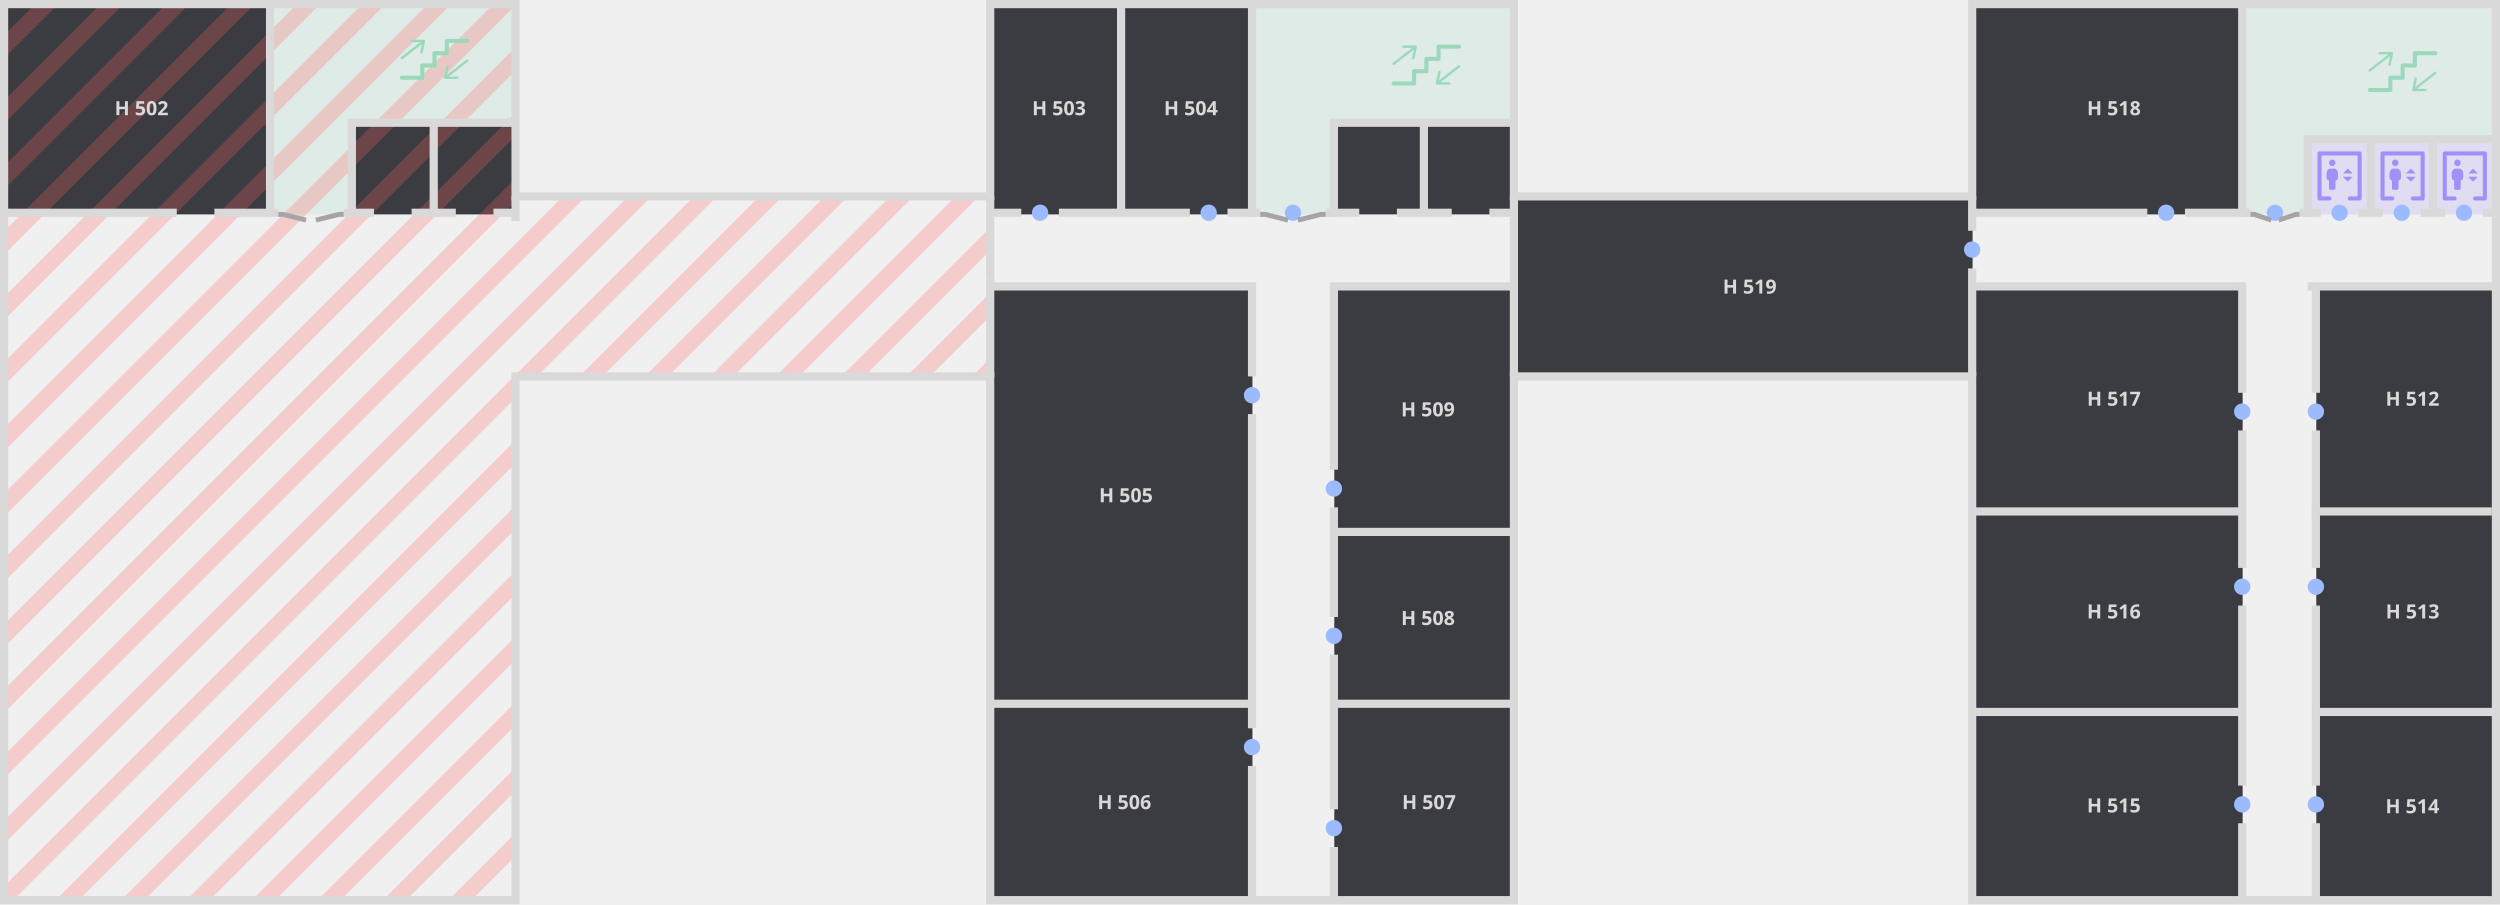
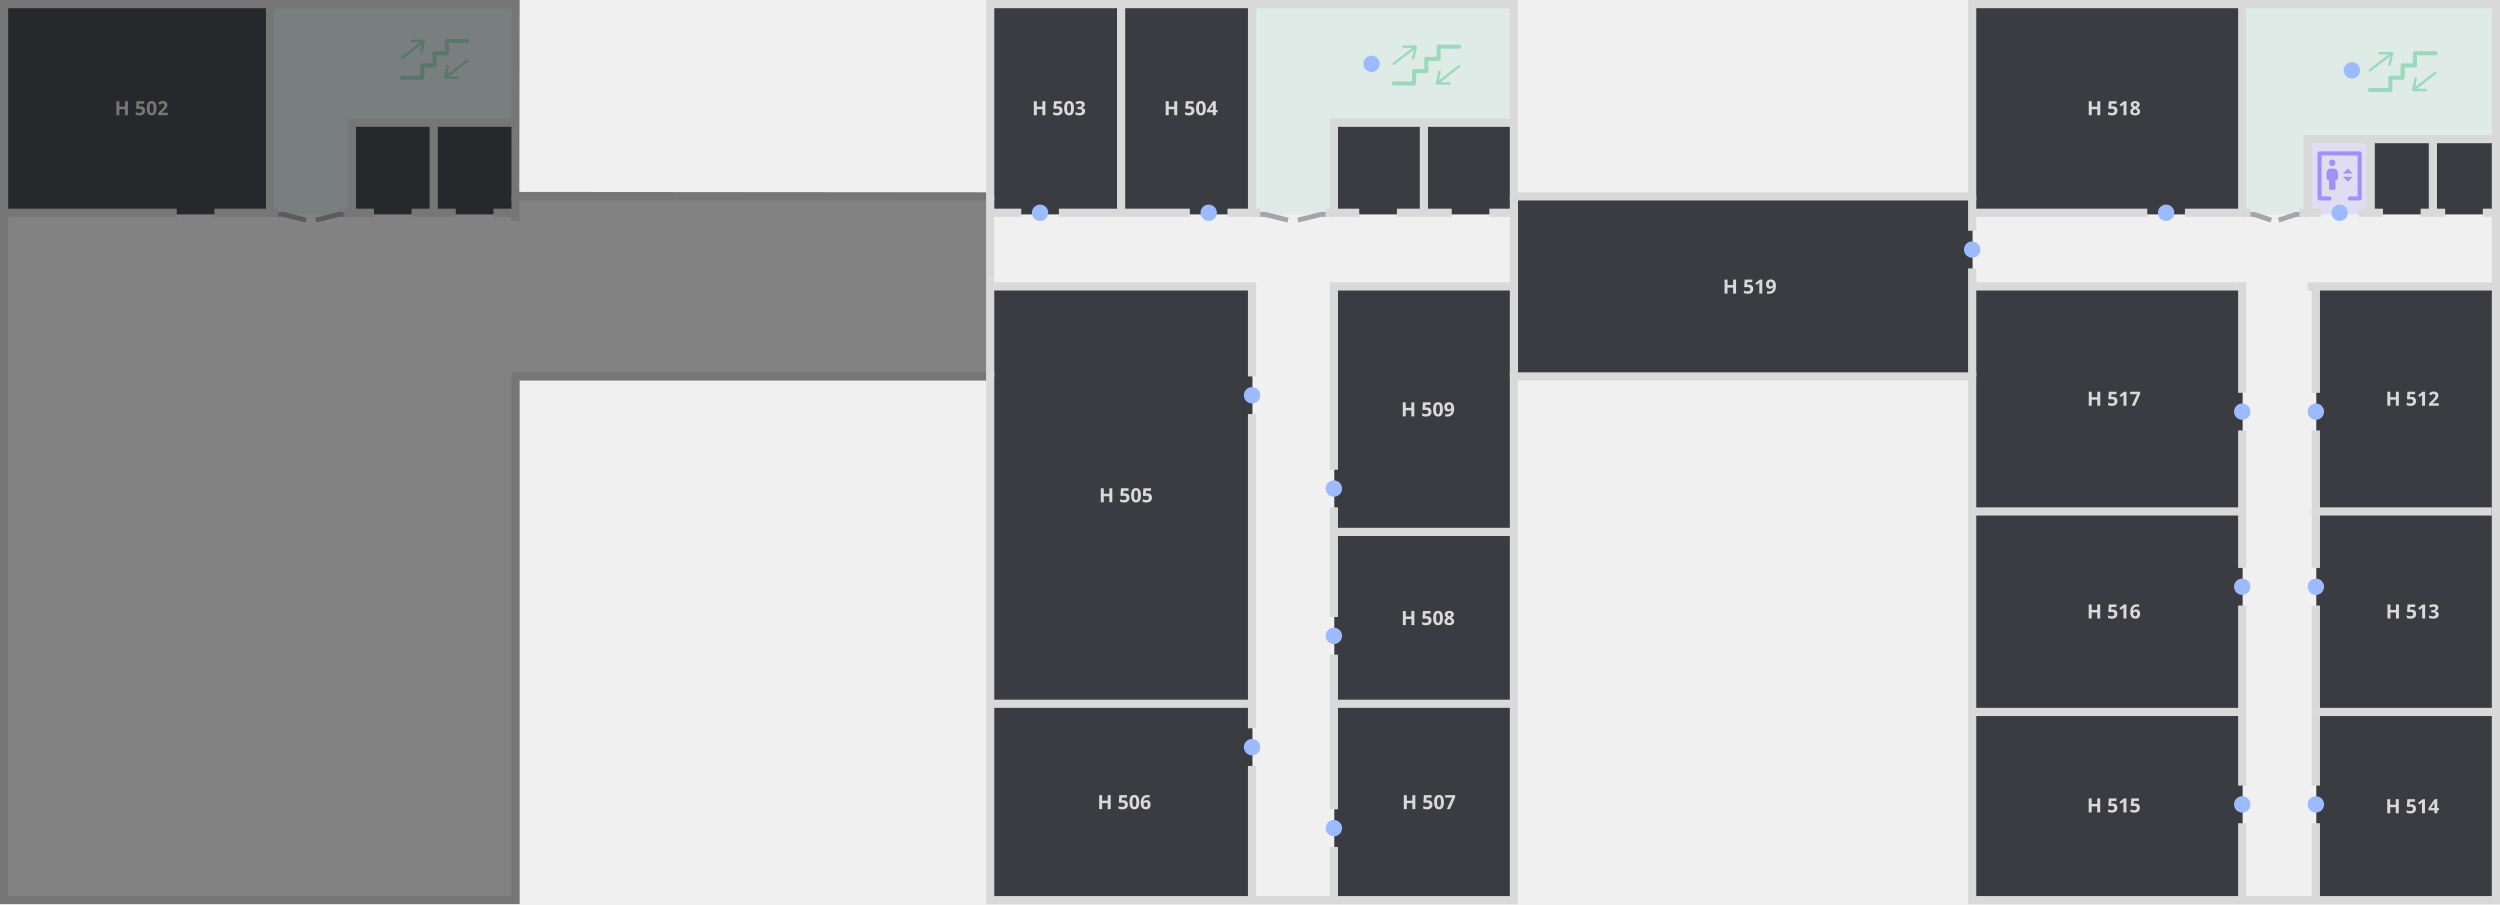
<svg xmlns="http://www.w3.org/2000/svg" width="3055" height="1105" viewBox="0 0 3055 1105" fill="none">
  <g id="N-5" clip-path="url(#clip0_2069_395)">
    <g id="Spaces">
      <rect id="!n-5-4" x="1740.5" y="152" width="110" height="110" fill="#3B3C41" />
      <rect id="!n-5-3" x="1630.5" y="152" width="110" height="110" fill="#3B3C41" />
      <rect id="!n-5-2" x="530.5" y="152" width="100" height="110" fill="#3B3C41" />
      <rect id="!n-5-1" x="430.5" y="152" width="100" height="110" fill="#3B3C41" />
      <rect id="!n-502" x="5.5" y="7" width="325" height="255" fill="#3B3C41" />
      <path id="!n-2-stair-3" opacity="0.2" d="M330.5 7H630.5V152H430.5V262H330.5V7Z" fill="#9CD9BC" />
      <path id="n-5-stair-1" opacity="0.2" d="M2740.5 7H3050.5V172H2820.5V262H2740.5V7Z" fill="#9CD9BC" />
      <path id="n-5-stair-2" opacity="0.2" d="M1530.5 7H1850.5V152H1630.5V262H1530.5V7Z" fill="#9CD9BC" />
-       <rect id="n-5-lift-2" opacity="0.2" x="2973.5" y="172" width="77" height="90" fill="#A091F8" />
-       <rect id="n-5-lift-2_2" opacity="0.2" x="2897.5" y="172" width="76" height="90" fill="#A091F8" />
+       <rect id="!n-5-lift-3" x="2973.5" y="172" width="77" height="90" fill="#3B3C41" />
+       <rect id="!n-5-lift-2" x="2897.5" y="172" width="76" height="90" fill="#3B3C41" />
      <rect id="n-5-lift-1" opacity="0.2" x="2820.5" y="172" width="77" height="90" fill="#A091F8" />
      <rect id="n-519" x="1850.5" y="242" width="560" height="220" fill="#3B3C41" />
      <rect id="n-518" x="2410.5" y="7" width="330" height="255" fill="#3B3C41" />
      <rect id="n-517" x="2410.5" y="352" width="330" height="275" fill="#3B3C41" />
      <rect id="n-516" x="2410.5" y="627" width="330" height="245" fill="#3B3C41" />
      <rect id="n-515" x="2410.5" y="872" width="330" height="230" fill="#3B3C41" />
      <rect id="n-514" x="2830.5" y="872" width="220" height="230" fill="#3B3C41" />
      <rect id="n-513" x="2830.5" y="627" width="220" height="245" fill="#3B3C41" />
      <rect id="n-512" x="2830.5" y="352" width="220" height="275" fill="#3B3C41" />
      <rect id="n-508" x="1630.5" y="652" width="220" height="210" fill="#3B3C41" />
      <rect id="n-509" x="1630.5" y="352" width="220" height="300" fill="#3B3C41" />
      <rect id="n-507" x="1630.5" y="862" width="220" height="240" fill="#3B3C41" />
      <rect id="n-506" x="1210.5" y="862" width="320" height="240" fill="#3B3C41" />
      <rect id="n-505" x="1210.5" y="352" width="320" height="510" fill="#3B3C41" />
      <rect id="n-504" x="1370.5" y="7" width="160" height="255" fill="#3B3C41" />
      <rect id="n-503" x="1210.5" y="7" width="160" height="255" fill="#3B3C41" />
-       <g id="Mask group">
-         <mask id="mask0_2069_395" style="mask-type:alpha" maskUnits="userSpaceOnUse" x="-2886" y="-370" width="6198" height="2038">
-           <g id="Frame 1">
-             <g id="Group 27">
-               <path id="Vector 337" d="M24 -362L-1998 1660" stroke="#FF5F5F" stroke-opacity="0.5" stroke-width="20" />
-               <path id="Vector 338" d="M104 -362L-1918 1660" stroke="#FF5F5F" stroke-opacity="0.5" stroke-width="20" />
-               <path id="Vector 339" d="M184 -362L-1838 1660" stroke="#FF5F5F" stroke-opacity="0.5" stroke-width="20" />
-               <path id="Vector 340" d="M264 -362L-1758 1660" stroke="#FF5F5F" stroke-opacity="0.5" stroke-width="20" />
-               <path id="Vector 341" d="M344 -362L-1678 1660" stroke="#FF5F5F" stroke-opacity="0.5" stroke-width="20" />
-               <path id="Vector 342" d="M424 -362L-1598 1660" stroke="#FF5F5F" stroke-opacity="0.5" stroke-width="20" />
-               <path id="Vector 343" d="M504 -362L-1518 1660" stroke="#FF5F5F" stroke-opacity="0.5" stroke-width="20" />
-               <path id="Vector 344" d="M584 -362L-1438 1660" stroke="#FF5F5F" stroke-opacity="0.5" stroke-width="20" />
-               <path id="Vector 345" d="M664 -362L-1358 1660" stroke="#FF5F5F" stroke-opacity="0.5" stroke-width="20" />
-               <path id="Vector 346" d="M744 -362L-1278 1660" stroke="#FF5F5F" stroke-opacity="0.5" stroke-width="20" />
-               <path id="Vector 347" d="M824 -362L-1198 1660" stroke="#FF5F5F" stroke-opacity="0.5" stroke-width="20" />
-               <path id="Vector 348" d="M904 -362L-1118 1660" stroke="#FF5F5F" stroke-opacity="0.5" stroke-width="20" />
-               <path id="Vector 349" d="M984 -362L-1038 1660" stroke="#FF5F5F" stroke-opacity="0.5" stroke-width="20" />
-               <path id="Vector 350" d="M1064 -362L-958 1660" stroke="#FF5F5F" stroke-opacity="0.5" stroke-width="20" />
-               <path id="Vector 351" d="M1144 -362L-878 1660" stroke="#FF5F5F" stroke-opacity="0.5" stroke-width="20" />
-               <path id="Vector 352" d="M1224 -362L-798 1660" stroke="#FF5F5F" stroke-opacity="0.5" stroke-width="20" />
-               <path id="Vector 353" d="M1304 -362L-718 1660" stroke="#FF5F5F" stroke-opacity="0.5" stroke-width="20" />
-               <path id="Vector 354" d="M1384 -362L-638 1660" stroke="#FF5F5F" stroke-opacity="0.5" stroke-width="20" />
-               <path id="Vector 355" d="M1464 -362L-558 1660" stroke="#FF5F5F" stroke-opacity="0.5" stroke-width="20" />
-               <path id="Vector 356" d="M1544 -362L-478 1660" stroke="#FF5F5F" stroke-opacity="0.5" stroke-width="20" />
-               <path id="Vector 357" d="M1624 -362L-398 1660" stroke="#FF5F5F" stroke-opacity="0.5" stroke-width="20" />
-               <path id="Vector 358" d="M1704 -362L-318 1660" stroke="#FF5F5F" stroke-opacity="0.5" stroke-width="20" />
-               <path id="Vector 359" d="M1784 -362L-238 1660" stroke="#FF5F5F" stroke-opacity="0.5" stroke-width="20" />
-               <path id="Vector 360" d="M1864 -362L-158 1660" stroke="#FF5F5F" stroke-opacity="0.5" stroke-width="20" />
-               <path id="Vector 361" d="M1944 -362L-78 1660" stroke="#FF5F5F" stroke-opacity="0.5" stroke-width="20" />
-               <path id="Vector 362" d="M2024 -362L2 1660" stroke="#FF5F5F" stroke-opacity="0.5" stroke-width="20" />
-               <path id="Vector 363" d="M2104 -362L82 1660" stroke="#FF5F5F" stroke-opacity="0.5" stroke-width="20" />
-               <path id="Vector 364" d="M2184 -362L162 1660" stroke="#FF5F5F" stroke-opacity="0.5" stroke-width="20" />
-               <path id="Vector 365" d="M2264 -362L242 1660" stroke="#FF5F5F" stroke-opacity="0.5" stroke-width="20" />
-               <path id="Vector 366" d="M2344 -362L322 1660" stroke="#FF5F5F" stroke-opacity="0.5" stroke-width="20" />
-               <path id="Vector 367" d="M2424 -362L402 1660" stroke="#FF5F5F" stroke-opacity="0.5" stroke-width="20" />
-               <path id="Vector 368" d="M2504 -362L482 1660" stroke="#FF5F5F" stroke-opacity="0.5" stroke-width="20" />
-               <path id="Vector 369" d="M2584 -362L562 1660" stroke="#FF5F5F" stroke-opacity="0.5" stroke-width="20" />
-               <path id="Vector 370" d="M2664 -362L642 1660" stroke="#FF5F5F" stroke-opacity="0.5" stroke-width="20" />
-               <path id="Vector 371" d="M2744 -362L722 1660" stroke="#FF5F5F" stroke-opacity="0.5" stroke-width="20" />
-               <path id="Vector 372" d="M2824 -362L802 1660" stroke="#FF5F5F" stroke-opacity="0.5" stroke-width="20" />
-               <path id="Vector 373" d="M2904 -362L882 1660" stroke="#FF5F5F" stroke-opacity="0.5" stroke-width="20" />
-               <path id="Vector 374" d="M2984 -362L962 1660" stroke="#FF5F5F" stroke-opacity="0.5" stroke-width="20" />
-               <path id="Vector 375" d="M3064 -362L1042 1660" stroke="#FF5F5F" stroke-opacity="0.5" stroke-width="20" />
-               <path id="Vector 376" d="M3144 -362L1122 1660" stroke="#FF5F5F" stroke-opacity="0.5" stroke-width="20" />
-               <path id="Vector 377" d="M3224 -362L1202 1660" stroke="#FF5F5F" stroke-opacity="0.5" stroke-width="20" />
-               <path id="Vector 378" d="M3304 -362L1282 1660" stroke="#FF5F5F" stroke-opacity="0.5" stroke-width="20" />
-             </g>
-           </g>
-         </mask>
-         <g mask="url(#mask0_2069_395)">
-           <path id="Rectangle 243" d="M5.5 7H630.5V242H1210.5V462H630.5V1101H5.5V7Z" fill="#FF5F5F" fill-opacity="0.5" />
-         </g>
-       </g>
    </g>
    <g id="Walls">
      <path id="Vneskniy kontur" d="M630 5H5V1100H630V460H1210V1100H1850V460H2410V1100H3050V5H2410V240H1850V5H1210V240H630V5Z" stroke="#D9D9D9" stroke-width="10" />
      <path id="Vector 150" d="M1210 340L1210 350" stroke="#D9D9D9" stroke-width="10" />
      <path id="Vector 140" d="M1630 650H1850" stroke="#D9D9D9" stroke-width="10" />
      <path id="Vector 141" d="M1630 860H1850" stroke="#D9D9D9" stroke-width="10" />
      <path id="Vector 144" d="M1210 860H1530" stroke="#D9D9D9" stroke-width="10" />
      <path id="Vector 146" d="M1370 260V5" stroke="#D9D9D9" stroke-width="10" />
      <path id="Vector 149" d="M1740 150V260" stroke="#D9D9D9" stroke-width="10" />
      <path id="Subtract" fill-rule="evenodd" clip-rule="evenodd" d="M1535 5V260V265H1530H1500V255H1525V5H1535ZM1454 255V265H1294V255H1454ZM1248 255V265H1210V255H1248Z" fill="#D9D9D9" />
      <path id="Subtract_2" fill-rule="evenodd" clip-rule="evenodd" d="M1850 145H1630H1625V150L1625 260V265H1630H1661V255H1635L1635 155H1850V145ZM1774 265H1707V255H1774V265ZM1820 265H1850V255H1820V265Z" fill="#D9D9D9" />
      <path id="Vector 138" d="M1210 240L1210 340" stroke="#D9D9D9" stroke-width="10" />
      <path id="Vector 206" d="M630 240L630 270" stroke="#D9D9D9" stroke-width="10" />
      <path id="Subtract_3" fill-rule="evenodd" clip-rule="evenodd" d="M1205 345H1210H1530H1535V350V460H1525V355H1215V461H1205V350V345ZM1525 890V506H1535V890H1525ZM1525 936V1100H1535V936H1525Z" fill="#D9D9D9" />
      <path id="Subtract_4" fill-rule="evenodd" clip-rule="evenodd" d="M1630 345H1625V350V574H1635V355H1850V345H1630ZM1625 620V754H1635V620H1625ZM1625 989V800H1635V989H1625ZM1625 1035V1100H1635V1035H1625Z" fill="#D9D9D9" />
      <path id="Subtract_5" fill-rule="evenodd" clip-rule="evenodd" d="M1845 460L1845 240L1855 240L1855 460H1845Z" fill="#D9D9D9" />
      <path id="Subtract_6" fill-rule="evenodd" clip-rule="evenodd" d="M2405 328L2405 460H2415L2415 328H2405ZM2405 282H2415L2415 240H2405L2405 282Z" fill="#D9D9D9" />
      <path id="Vector 291" d="M2740 350H2410" stroke="#D9D9D9" stroke-width="10" />
      <path id="Vector 222" d="M2740 870H2410" stroke="#D9D9D9" stroke-width="10" />
      <path id="Vector 290" d="M2740 625H2410" stroke="#D9D9D9" stroke-width="10" />
      <path id="Vector 224" d="M3045 625L2825 625" stroke="#D9D9D9" stroke-width="10" />
      <path id="Vector 293" d="M3050 870L2830 870" stroke="#D9D9D9" stroke-width="10" />
      <path id="Subtract_7" fill-rule="evenodd" clip-rule="evenodd" d="M325 5V255H262V265H330H335V260V5H325ZM216 265V255H5V265H216Z" fill="#D9D9D9" />
      <path id="Vector 214" d="M530 150L530 260" stroke="#D9D9D9" stroke-width="10" />
      <path id="Subtract_8" fill-rule="evenodd" clip-rule="evenodd" d="M2745 260V5H2735V255H2670V265H2740H2745V260ZM2624 265V255H2410V265H2624Z" fill="#D9D9D9" />
      <path id="Vector 227" d="M2973 170V260" stroke="#D9D9D9" stroke-width="10" />
      <path id="Vector 226" d="M2897 170V260" stroke="#D9D9D9" stroke-width="10" />
      <path id="Subtract_9" fill-rule="evenodd" clip-rule="evenodd" d="M2820 165L2815 165V170V260V265H2820H2836L2836 255H2825V175L3050 175V165L2820 165ZM2958 265H2988V255H2958V265ZM2912 265V255H2882V265H2912ZM3050 265H3034V255H3050V265Z" fill="#D9D9D9" />
      <path id="Subtract_10" fill-rule="evenodd" clip-rule="evenodd" d="M2830 345H2825V350V480H2835V355H3050V345H2830ZM2835 526H2825V694H2835V526ZM2825 740V960H2835V740H2825ZM2825 1100V1006H2835V1100H2825Z" fill="#D9D9D9" />
      <path id="Subtract_11" fill-rule="evenodd" clip-rule="evenodd" d="M2745 480L2745 345H2735L2735 480H2745ZM2745 526H2735L2735 694H2745L2745 526ZM2745 740H2735L2735 960H2745L2745 740ZM2735 1100L2735 1006H2745L2745 1100H2735Z" fill="#D9D9D9" />
      <path id="Subtract_12" fill-rule="evenodd" clip-rule="evenodd" d="M425 145H430H630V155H435V255H457L457 265H430H425V260V150V145ZM557 265H503V255H557V265ZM603 265H630V255H603V265Z" fill="#D9D9D9" />
      <path id="Subtract_13" fill-rule="evenodd" clip-rule="evenodd" d="M1540 265L1540 255H1530V265H1540ZM1620 265H1630V255H1620V265Z" fill="#D9D9D9" />
      <path id="Vector 285" d="M2740 260H2750" stroke="#D9D9D9" stroke-width="10" />
      <path id="Vector 286" d="M2810 260H2820" stroke="#D9D9D9" stroke-width="10" />
      <path id="Vector 282" d="M2820 350H2830" stroke="#D9D9D9" stroke-width="10" />
      <path id="Subtract_14" fill-rule="evenodd" clip-rule="evenodd" d="M340 265L340 255H330V265H340ZM420 265H430V255H420V265Z" fill="#D9D9D9" />
    </g>
    <g id="Textes">
      <text id="b_n_519" fill="#D9D9D9" xml:space="preserve" style="white-space: pre" font-family="GothamSSm" font-size="24" font-weight="bold" letter-spacing="0em">
        <tspan x="2105.26" y="358.8">Н 519</tspan>
      </text>
      <text id="b_n_518" fill="#D9D9D9" xml:space="preserve" style="white-space: pre" font-family="GothamSSm" font-size="24" font-weight="bold" letter-spacing="0em">
        <tspan x="2550.33" y="140.8">Н 518</tspan>
      </text>
      <text id="b_n_517" fill="#D9D9D9" xml:space="preserve" style="white-space: pre" font-family="GothamSSm" font-size="24" font-weight="bold" letter-spacing="0em">
        <tspan x="2550.31" y="495.8">Н 517</tspan>
      </text>
      <text id="b_n_516" fill="#D9D9D9" xml:space="preserve" style="white-space: pre" font-family="GothamSSm" font-size="24" font-weight="bold" letter-spacing="0em">
        <tspan x="2550.23" y="755.8">Н 516</tspan>
      </text>
      <text id="b_n_515" fill="#D9D9D9" xml:space="preserve" style="white-space: pre" font-family="GothamSSm" font-size="24" font-weight="bold" letter-spacing="0em">
        <tspan x="2550.23" y="992.8">Н 515</tspan>
      </text>
      <text id="b_n_514" fill="#D9D9D9" xml:space="preserve" style="white-space: pre" font-family="GothamSSm" font-size="24" font-weight="bold" letter-spacing="0em">
        <tspan x="2915.06" y="993.8">Н 514</tspan>
      </text>
      <text id="b_n_513" fill="#D9D9D9" xml:space="preserve" style="white-space: pre" font-family="GothamSSm" font-size="24" font-weight="bold" letter-spacing="0em">
        <tspan x="2915.31" y="755.8">Н 513</tspan>
      </text>
      <text id="b_n_512" fill="#D9D9D9" xml:space="preserve" style="white-space: pre" font-family="GothamSSm" font-size="24" font-weight="bold" letter-spacing="0em">
        <tspan x="2915.18" y="495.8">Н 512</tspan>
      </text>
      <text id="b_n_509" fill="#D9D9D9" xml:space="preserve" style="white-space: pre" font-family="GothamSSm" font-size="24" font-weight="bold" letter-spacing="0em">
        <tspan x="1712.06" y="508.8">Н 509</tspan>
      </text>
      <text id="b_n_508" fill="#D9D9D9" xml:space="preserve" style="white-space: pre" font-family="GothamSSm" font-size="24" font-weight="bold" letter-spacing="0em">
        <tspan x="1712.13" y="763.8">Н 508</tspan>
      </text>
      <text id="b_n_507" fill="#D9D9D9" xml:space="preserve" style="white-space: pre" font-family="GothamSSm" font-size="24" font-weight="bold" letter-spacing="0em">
        <tspan x="1713.31" y="988.8">Н 507</tspan>
      </text>
      <text id="b_n_506" fill="#D9D9D9" xml:space="preserve" style="white-space: pre" font-family="GothamSSm" font-size="24" font-weight="bold" letter-spacing="0em">
        <tspan x="1341.04" y="988.8">Н 506</tspan>
      </text>
      <text id="b_n_505" fill="#D9D9D9" xml:space="preserve" style="white-space: pre" font-family="GothamSSm" font-size="24" font-weight="bold" letter-spacing="0em">
        <tspan x="1343.03" y="613.8">Н 505</tspan>
      </text>
      <text id="b_n_504" fill="#D9D9D9" xml:space="preserve" style="white-space: pre" font-family="GothamSSm" font-size="24" font-weight="bold" letter-spacing="0em">
        <tspan x="1422.36" y="140.8">Н 504</tspan>
      </text>
      <text id="b_n_503" fill="#D9D9D9" xml:space="preserve" style="white-space: pre" font-family="GothamSSm" font-size="24" font-weight="bold" letter-spacing="0em">
        <tspan x="1261.21" y="140.8">Н 503</tspan>
      </text>
      <text id="b_n_502" fill="#D9D9D9" xml:space="preserve" style="white-space: pre" font-family="GothamSSm" font-size="24" font-weight="bold" letter-spacing="0em">
        <tspan x="140.102" y="140.8">Н 502</tspan>
      </text>
    </g>
    <g id="Entrances">
      <circle id="30" cx="1630.01" cy="597" r="10" fill="#9CBBFF" />
      <circle id="29" cx="1530.01" cy="483" r="10" fill="#9CBBFF" />
      <circle id="28" cx="1530.01" cy="913" r="10" fill="#9CBBFF" />
      <circle id="27" cx="1630.01" cy="777" r="10" fill="#9CBBFF" />
-       <circle id="24" cx="1580.01" cy="260" r="10" fill="#9CBBFF" />
+       <circle id="24" cx="1676" cy="78" r="10" fill="#9CBBFF" />
      <circle id="23" cx="2740" cy="983" r="10" fill="#9CBBFF" />
      <circle id="22" cx="1477" cy="260" r="10" fill="#9CBBFF" />
-       <circle id="21" cx="2780" cy="260" r="10" fill="#9CBBFF" />
-       <circle id="20" cx="3011" cy="260" r="10" fill="#9CBBFF" />
-       <circle id="19" cx="2935" cy="260" r="10" fill="#9CBBFF" />
+       <circle id="21" cx="2874" cy="86" r="10" fill="#9CBBFF" />
      <circle id="18" cx="2859" cy="260" r="10" fill="#9CBBFF" />
      <circle id="17" cx="2647" cy="260" r="10" fill="#9CBBFF" />
      <circle id="16" cx="2410" cy="305" r="10" fill="#9CBBFF" />
      <circle id="12" cx="1630.01" cy="1012" r="10" fill="#9CBBFF" />
      <circle id="11" cx="2830" cy="503" r="10" fill="#9CBBFF" />
      <circle id="10" cx="2830" cy="717" r="10" fill="#9CBBFF" />
      <circle id="9" cx="2740" cy="503" r="10" fill="#9CBBFF" />
      <circle id="8" cx="2740" cy="717" r="10" fill="#9CBBFF" />
      <circle id="6" cx="2830" cy="983" r="10" fill="#9CBBFF" />
      <circle id="5" cx="1271" cy="260" r="10" fill="#9CBBFF" />
    </g>
    <g id="Icons">
      <g id="Elevator">
        <g id="Vector">
          <path d="M2875 212L2869 206L2863 212H2875Z" fill="#A091F8" />
          <path d="M2875 216L2869 222L2863 216H2875Z" fill="#A091F8" />
          <path d="M2857 212C2857 209 2855 206 2852 206H2848C2845 206 2843 209 2843 212V217C2843 219 2844.5 220.5 2846 220.5V230C2846 231.6 2847.33 232 2848 232H2852C2852.67 232 2854 231.6 2854 230V220.5C2855.5 220.5 2857 219 2857 217V212Z" fill="#A091F8" />
          <path d="M2854 199C2854 201.209 2852.21 203 2850 203C2847.79 203 2846 201.209 2846 199C2846 196.791 2847.79 195 2850 195C2852.21 195 2854 196.791 2854 199Z" fill="#A091F8" />
        </g>
        <path id="Vector 201" d="M2846.5 242.5H2834.5V187.5H2883.5V242.5H2871.5" stroke="#A091F8" stroke-width="5" stroke-linecap="round" stroke-linejoin="round" />
-       </g>
-       <g id="Elevator_2">
-         <g id="Vector_2">
-           <path d="M2952 212L2946 206L2940 212H2952Z" fill="#A091F8" />
-           <path d="M2952 216L2946 222L2940 216H2952Z" fill="#A091F8" />
-           <path d="M2934 212C2934 209 2932 206 2929 206H2925C2922 206 2920 209 2920 212V217C2920 219 2921.5 220.5 2923 220.5V230C2923 231.6 2924.33 232 2925 232H2929C2929.67 232 2931 231.6 2931 230V220.5C2932.5 220.5 2934 219 2934 217V212Z" fill="#A091F8" />
-           <path d="M2931 199C2931 201.209 2929.21 203 2927 203C2924.79 203 2923 201.209 2923 199C2923 196.791 2924.79 195 2927 195C2929.21 195 2931 196.791 2931 199Z" fill="#A091F8" />
-         </g>
-         <path id="Vector 201_2" d="M2923.5 242.5H2911.5V187.5H2960.5V242.5H2948.5" stroke="#A091F8" stroke-width="5" stroke-linecap="round" stroke-linejoin="round" />
-       </g>
-       <g id="Elevator_3">
-         <g id="Vector_3">
-           <path d="M3028 212L3022 206L3016 212H3028Z" fill="#A091F8" />
-           <path d="M3028 216L3022 222L3016 216H3028Z" fill="#A091F8" />
-           <path d="M3010 212C3010 209 3008 206 3005 206H3001C2998 206 2996 209 2996 212V217C2996 219 2997.5 220.5 2999 220.5V230C2999 231.6 3000.33 232 3001 232H3005C3005.67 232 3007 231.6 3007 230V220.5C3008.5 220.5 3010 219 3010 217V212Z" fill="#A091F8" />
-           <path d="M3007 199C3007 201.209 3005.21 203 3003 203C3000.79 203 2999 201.209 2999 199C2999 196.791 3000.79 195 3003 195C3005.21 195 3007 196.791 3007 199Z" fill="#A091F8" />
-         </g>
-         <path id="Vector 201_3" d="M2999.5 242.5H2987.5V187.5H3036.5V242.5H3024.5" stroke="#A091F8" stroke-width="5" stroke-linecap="round" stroke-linejoin="round" />
      </g>
      <g id="Stair">
        <g id="Stair frame">
          <path id="Vector 152" d="M2976 65H2951V80H2936V95H2921V110H2896" stroke="#9CD9BC" stroke-width="5" stroke-linecap="round" stroke-linejoin="round" />
          <path id="Vector 154" d="M2908 65H2923M2923 65L2920 79M2923 65L2896 86" stroke="#9CD9BC" stroke-width="3" stroke-linecap="round" stroke-linejoin="round" />
          <path id="Vector 155" d="M2964 110H2949M2949 110L2952 96M2949 110L2976 89" stroke="#9CD9BC" stroke-width="3" stroke-linecap="round" stroke-linejoin="round" />
        </g>
      </g>
      <g id="Stair_2">
        <g id="Stair frame_2">
          <path id="Vector 152_2" d="M1783 57H1758V72H1743V87H1728V102H1703" stroke="#9CD9BC" stroke-width="5" stroke-linecap="round" stroke-linejoin="round" />
          <path id="Vector 154_2" d="M1715 57H1730M1730 57L1727 71M1730 57L1703 78" stroke="#9CD9BC" stroke-width="3" stroke-linecap="round" stroke-linejoin="round" />
          <path id="Vector 155_2" d="M1771 102H1756M1756 102L1759 88M1756 102L1783 81" stroke="#9CD9BC" stroke-width="3" stroke-linecap="round" stroke-linejoin="round" />
        </g>
      </g>
      <g id="Stair_3">
        <g id="Stair frame_3">
          <path id="Vector 152_3" d="M571 50H546V65H531V80H516V95H491" stroke="#9CD9BC" stroke-width="5" stroke-linecap="round" stroke-linejoin="round" />
          <path id="Vector 154_3" d="M503 50H518M518 50L515 64M518 50L491 71" stroke="#9CD9BC" stroke-width="3" stroke-linecap="round" stroke-linejoin="round" />
          <path id="Vector 155_3" d="M559 95H544M544 95L547 81M544 95L571 74" stroke="#9CD9BC" stroke-width="3" stroke-linecap="round" stroke-linejoin="round" />
        </g>
      </g>
      <g id="Doors">
        <path id="Vector 301" d="M374 269L346 262H340" stroke="#A5A5A7" stroke-width="6" />
        <path id="Vector 302" d="M386 269L414 262H420" stroke="#A5A5A7" stroke-width="6" />
      </g>
      <g id="Doors_2">
        <path id="Vector 301_2" d="M1574 269L1546 262H1540" stroke="#A5A5A7" stroke-width="6" />
        <path id="Vector 302_2" d="M1586 269L1614 262H1620" stroke="#A5A5A7" stroke-width="6" />
      </g>
      <g id="Doors_3">
        <path id="Vector 301_3" d="M2775.5 269L2754.5 262H2750" stroke="#A5A5A7" stroke-width="6" />
        <path id="Vector 302_3" d="M2784.5 269L2805.5 262H2810" stroke="#A5A5A7" stroke-width="6" />
      </g>
    </g>
+     <path id="!-unexplored" opacity="0.5" d="M635 465V1105H0V0H635L634.5 234.5L1205 235V465H635Z" fill="#131416" />
  </g>
  <defs>
    <clipPath id="clip0_2069_395">
      <rect width="3055" height="1105" fill="white" />
    </clipPath>
  </defs>
</svg>
